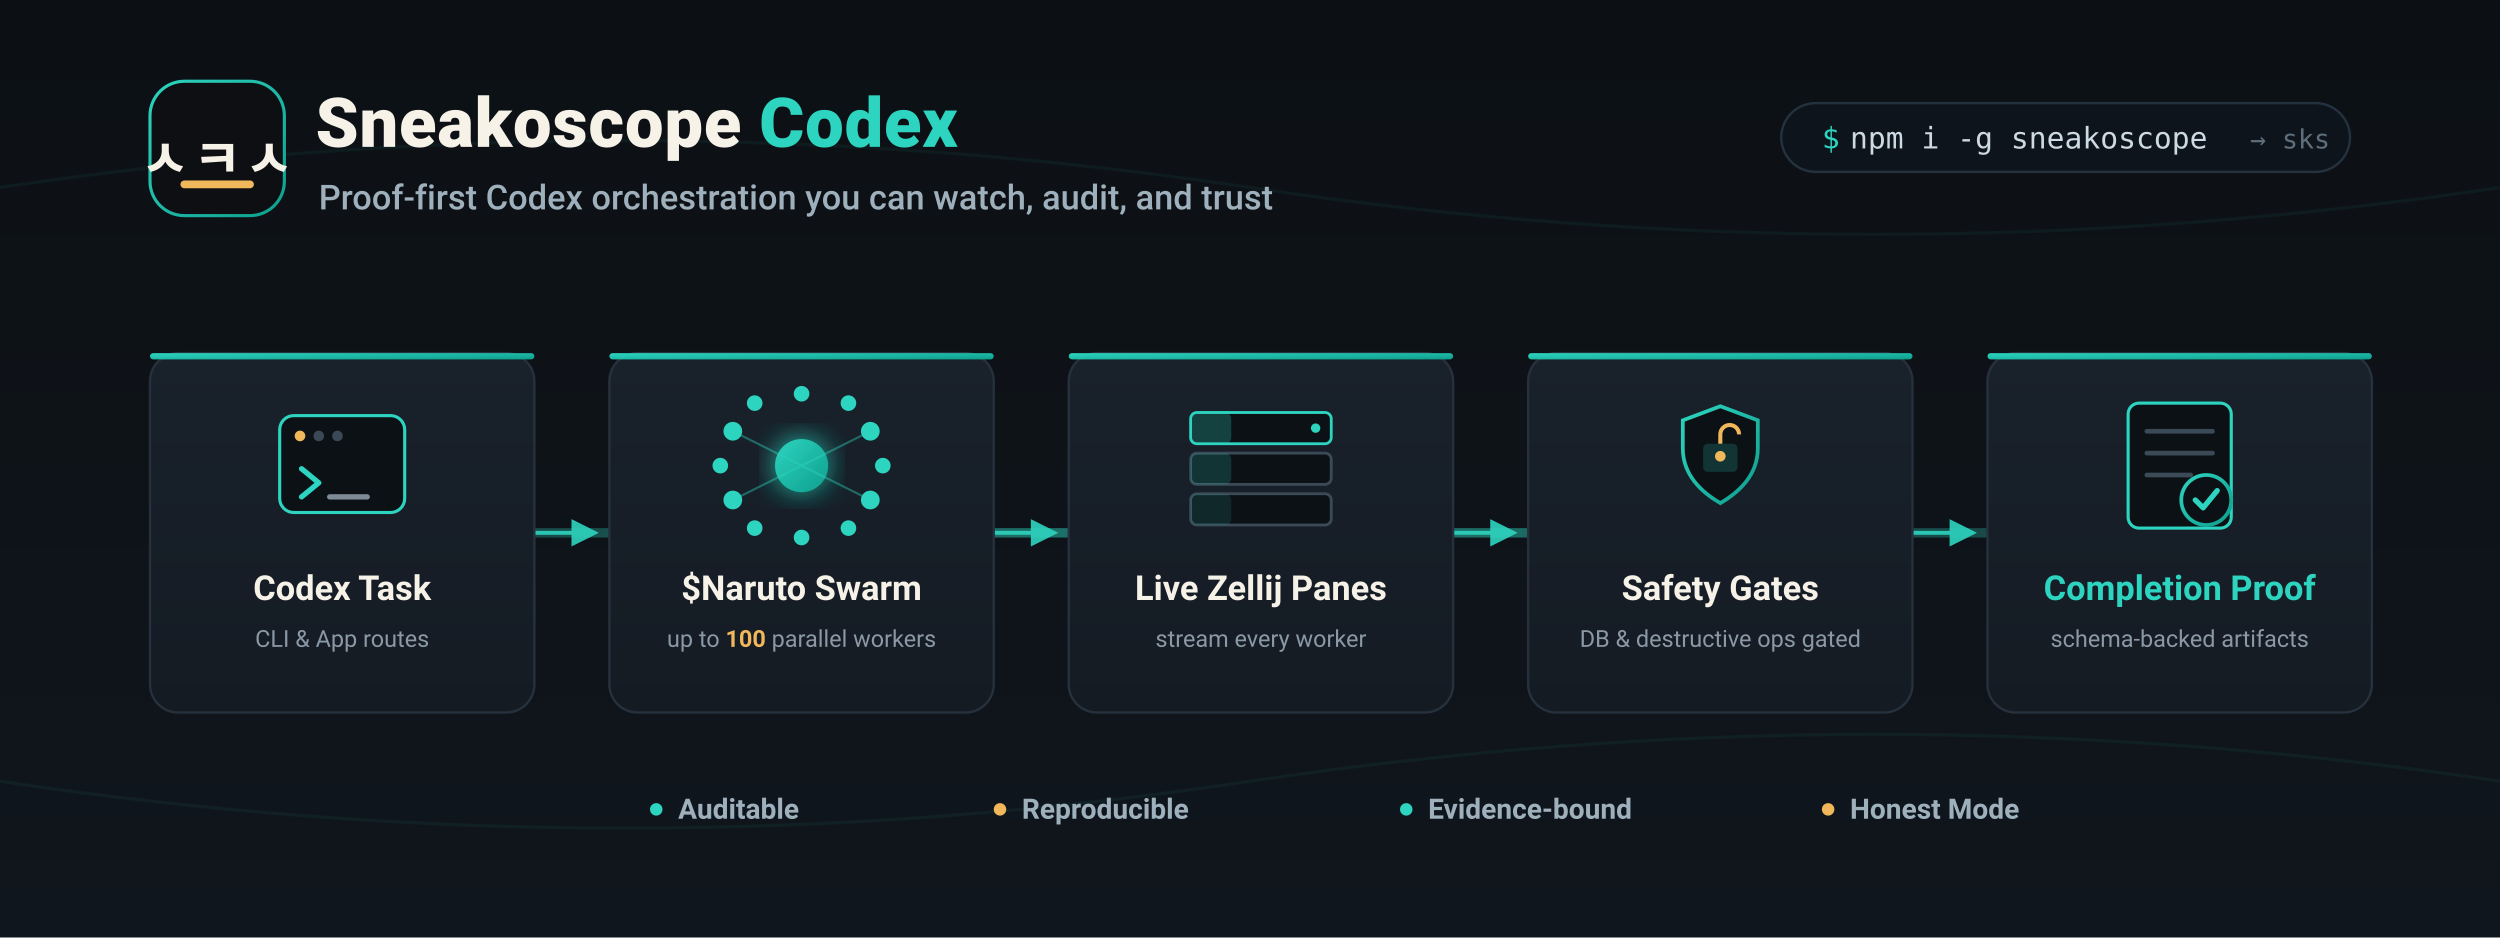
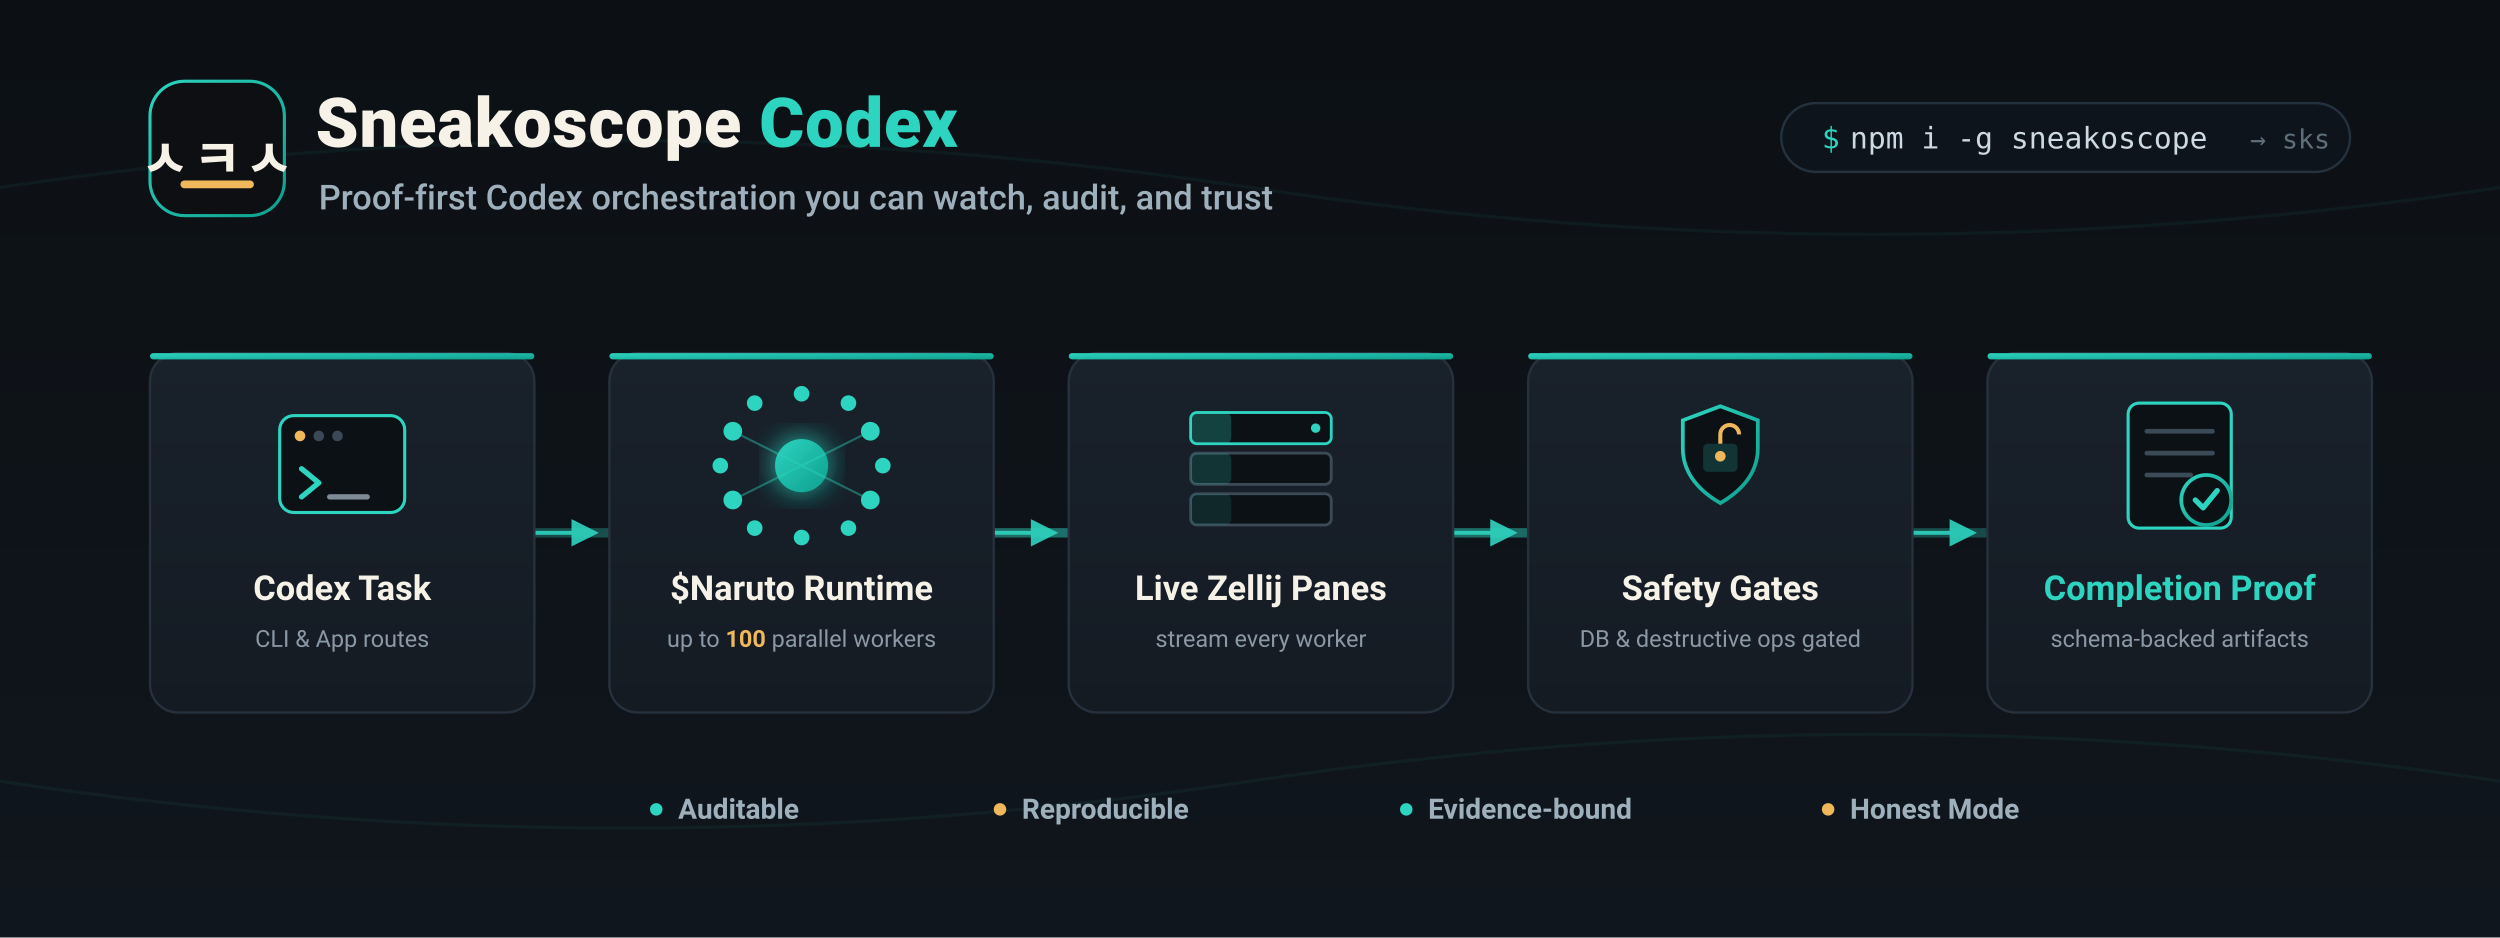
<svg xmlns="http://www.w3.org/2000/svg" viewBox="0 0 1600 600" role="img" aria-labelledby="t d" font-family="'Segoe UI', system-ui, -apple-system, Roboto, Helvetica, Arial, sans-serif">
  <defs>
    <linearGradient id="bg" x1="0" y1="0" x2="0" y2="1">
      <stop offset="0" stop-color="#0c1014" />
      <stop offset="1" stop-color="#10161d" />
    </linearGradient>
    <linearGradient id="teal" x1="0" y1="0" x2="1" y2="1">
      <stop offset="0" stop-color="#2dd4bf" />
      <stop offset="1" stop-color="#0e9f8e" />
    </linearGradient>
    <linearGradient id="card" x1="0" y1="0" x2="0" y2="1">
      <stop offset="0" stop-color="#19212b" />
      <stop offset="1" stop-color="#141b23" />
    </linearGradient>
    <linearGradient id="flow" x1="0" y1="0" x2="1" y2="0">
      <stop offset="0" stop-color="#2dd4bf" stop-opacity="0.15" />
      <stop offset="0.5" stop-color="#2dd4bf" stop-opacity="0.55" />
      <stop offset="1" stop-color="#2dd4bf" stop-opacity="0.15" />
    </linearGradient>
    <filter id="soft" x="-30%" y="-30%" width="160%" height="160%">
      <feGaussianBlur stdDeviation="9" result="b" />
      <feMerge>
        <feMergeNode in="b" />
        <feMergeNode in="SourceGraphic" />
      </feMerge>
    </filter>
    <marker id="arrow" viewBox="0 0 10 10" refX="7" refY="5" markerWidth="7" markerHeight="7" orient="auto-start-reverse">
      <path d="M0 0L10 5L0 10z" fill="#2dd4bf" />
    </marker>
  </defs>
  <rect width="1600" height="600" fill="url(#bg)" />
  <path d="M0 120 Q400 60 800 120 T1600 120" fill="none" stroke="#2dd4bf" stroke-opacity="0.06" stroke-width="2" />
  <path d="M0 500 Q400 560 800 500 T1600 500" fill="none" stroke="#2dd4bf" stroke-opacity="0.06" stroke-width="2" />
  <g transform="translate(96,52)">
    <rect width="86" height="86" rx="22" fill="#0d0f12" stroke="url(#teal)" stroke-width="2" />
    <text x="43" y="50" text-anchor="middle" dominant-baseline="middle" font-size="34" font-weight="800" letter-spacing="2" fill="#f6f2e8">ㅅㅋㅅ</text>
    <path d="M22 66h42" stroke="#f0b85a" stroke-width="5" stroke-linecap="round" />
  </g>
  <g transform="translate(202,60)">
    <text x="0" y="34" font-size="44" font-weight="800" fill="#f6f2e8" letter-spacing="0.5">Sneakoscope <tspan fill="#2dd4bf">Codex</tspan>
    </text>
    <text x="2" y="74" font-size="22" font-weight="500" fill="#9fb0bd">Proof-first Codex orchestration you can watch, audit, and trust</text>
  </g>
  <g transform="translate(1140,66)" font-family="'SF Mono','JetBrains Mono',Menlo,Consolas,monospace">
    <rect width="364" height="44" rx="22" fill="#0d141b" stroke="#243240" stroke-width="1.5" />
    <text x="26" y="29" font-size="19" fill="#2dd4bf">$</text>
    <text x="44" y="29" font-size="19" fill="#cdd9e3">npm i -g sneakoscope</text>
    <text x="300" y="29" font-size="17" fill="#5f6e7b">→ sks</text>
  </g>
  <rect x="96" y="338" width="1408" height="6" rx="3" fill="url(#flow)" />
  <g stroke="#2dd4bf" stroke-width="2.5" marker-end="url(#arrow)" opacity="0.9">
    <line x1="342" y1="341" x2="378" y2="341" />
    <line x1="636" y1="341" x2="672" y2="341" />
    <line x1="930" y1="341" x2="966" y2="341" />
    <line x1="1224" y1="341" x2="1260" y2="341" />
  </g>
  <g transform="translate(96,226)">
    <rect width="246" height="230" rx="18" fill="url(#card)" stroke="#26313d" stroke-width="1.5" />
    <rect x="0" y="0" width="246" height="4" rx="2" fill="url(#teal)" />
    <g transform="translate(83,40)">
      <rect width="80" height="62" rx="9" fill="#0c1116" stroke="#2dd4bf" stroke-width="2" />
      <circle cx="13" cy="13" r="3.4" fill="#f0b85a" />
      <circle cx="25" cy="13" r="3.4" fill="#3b4855" />
      <circle cx="37" cy="13" r="3.4" fill="#3b4855" />
      <path d="M14 34l11 9-11 9" fill="none" stroke="#2dd4bf" stroke-width="3.4" stroke-linecap="round" stroke-linejoin="round" />
      <path d="M32 52h24" stroke="#7e8b97" stroke-width="3.4" stroke-linecap="round" />
    </g>
    <text x="123" y="158" text-anchor="middle" font-size="22" font-weight="700" fill="#f6f2e8">Codex Task</text>
    <text x="123" y="188" text-anchor="middle" font-size="15" fill="#8b98a5">CLI &amp; App routes</text>
  </g>
  <g transform="translate(390,226)">
    <rect width="246" height="230" rx="18" fill="url(#card)" stroke="#26313d" stroke-width="1.5" />
    <rect x="0" y="0" width="246" height="4" rx="2" fill="url(#teal)" />
    <g transform="translate(123,72)">
      <circle r="17" fill="url(#teal)" filter="url(#soft)" />
      <g fill="#2dd4bf">
        <circle cx="-44" cy="-22" r="6" />
        <circle cx="-44" cy="22" r="6" />
        <circle cx="44" cy="-22" r="6" />
        <circle cx="44" cy="22" r="6" />
        <circle cx="-30" cy="-40" r="5" />
        <circle cx="30" cy="-40" r="5" />
        <circle cx="-30" cy="40" r="5" />
        <circle cx="30" cy="40" r="5" />
        <circle cx="0" cy="-46" r="5" />
        <circle cx="0" cy="46" r="5" />
        <circle cx="-52" cy="0" r="5" />
        <circle cx="52" cy="0" r="5" />
      </g>
      <g stroke="#2dd4bf" stroke-width="1.4" opacity="0.4">
        <line x1="0" y1="0" x2="-44" y2="-22" />
        <line x1="0" y1="0" x2="44" y2="22" />
        <line x1="0" y1="0" x2="44" y2="-22" />
        <line x1="0" y1="0" x2="-44" y2="22" />
      </g>
    </g>
-     <text x="123" y="158" text-anchor="middle" font-size="22" font-weight="700" fill="#f6f2e8">$Naruto Swarm</text>
+     <text x="123" y="158" text-anchor="middle" font-size="22" font-weight="700" fill="#f6f2e8">$Naruto Runtime</text>
    <text x="123" y="188" text-anchor="middle" font-size="15" fill="#8b98a5">up to <tspan fill="#f0b85a" font-weight="700">100</tspan> parallel workers</text>
  </g>
  <g transform="translate(684,226)">
    <rect width="246" height="230" rx="18" fill="url(#card)" stroke="#26313d" stroke-width="1.5" />
    <rect x="0" y="0" width="246" height="4" rx="2" fill="url(#teal)" />
    <g transform="translate(78,38)">
      <rect x="0" y="0" width="90" height="20" rx="4" fill="#0c1116" stroke="#2dd4bf" stroke-width="1.8" />
      <rect x="0" y="0" width="26" height="20" rx="4" fill="#2dd4bf" opacity="0.25" />
      <rect x="0" y="26" width="90" height="20" rx="4" fill="#0c1116" stroke="#3a4a57" stroke-width="1.8" />
      <rect x="0" y="26" width="26" height="20" rx="4" fill="#2dd4bf" opacity="0.18" />
      <rect x="0" y="52" width="90" height="20" rx="4" fill="#0c1116" stroke="#3a4a57" stroke-width="1.8" />
      <rect x="0" y="52" width="26" height="20" rx="4" fill="#2dd4bf" opacity="0.12" />
      <circle cx="80" cy="10" r="3" fill="#2dd4bf" />
    </g>
    <text x="123" y="158" text-anchor="middle" font-size="22" font-weight="700" fill="#f6f2e8">Live Zellij Panes</text>
    <text x="123" y="188" text-anchor="middle" font-size="15" fill="#8b98a5">stream every worker</text>
  </g>
  <g transform="translate(978,226)">
    <rect width="246" height="230" rx="18" fill="url(#card)" stroke="#26313d" stroke-width="1.5" />
    <rect x="0" y="0" width="246" height="4" rx="2" fill="url(#teal)" />
    <g transform="translate(98,32)">
      <path d="M25 2l24 9v18c0 17-12 28-24 35-12-7-24-18-24-35V11z" fill="#0c1116" stroke="url(#teal)" stroke-width="2.4" />
      <rect x="14" y="26" width="22" height="18" rx="3" fill="#2dd4bf" opacity="0.18" />
      <path d="M25 26v-6a6 6 0 0112 0" fill="none" stroke="#f0b85a" stroke-width="2.6" />
      <circle cx="25" cy="34" r="3.4" fill="#f0b85a" />
    </g>
    <text x="123" y="158" text-anchor="middle" font-size="22" font-weight="700" fill="#f6f2e8">Safety Gates</text>
    <text x="123" y="188" text-anchor="middle" font-size="15" fill="#8b98a5">DB &amp; destructive ops gated</text>
  </g>
  <g transform="translate(1272,226)">
    <rect width="246" height="230" rx="18" fill="url(#card)" stroke="#26313d" stroke-width="1.5" />
    <rect x="0" y="0" width="246" height="4" rx="2" fill="url(#teal)" />
    <g transform="translate(90,32)">
      <rect x="0" y="0" width="66" height="80" rx="7" fill="#0c1116" stroke="#2dd4bf" stroke-width="2" />
      <path d="M12 18h42M12 32h42M12 46h28" stroke="#3a4a57" stroke-width="3" stroke-linecap="round" />
      <circle cx="50" cy="62" r="16" fill="#0c1116" stroke="url(#teal)" stroke-width="2.4" />
      <path d="M43 62l5 5 9-11" fill="none" stroke="#2dd4bf" stroke-width="3.4" stroke-linecap="round" stroke-linejoin="round" />
    </g>
    <text x="123" y="158" text-anchor="middle" font-size="22" font-weight="700" fill="#2dd4bf">Completion Proof</text>
    <text x="123" y="188" text-anchor="middle" font-size="15" fill="#8b98a5">schema-backed artifacts</text>
  </g>
  <g transform="translate(0,524)" font-size="18" font-weight="600">
    <g transform="translate(420,0)">
      <circle cx="0" cy="-6" r="4" fill="#2dd4bf" />
      <text x="14" y="0" fill="#9fb0bd">Auditable</text>
    </g>
    <g transform="translate(640,0)">
      <circle cx="0" cy="-6" r="4" fill="#f0b85a" />
      <text x="14" y="0" fill="#9fb0bd">Reproducible</text>
    </g>
    <g transform="translate(900,0)">
      <circle cx="0" cy="-6" r="4" fill="#2dd4bf" />
      <text x="14" y="0" fill="#9fb0bd">Evidence-bound</text>
    </g>
    <g transform="translate(1170,0)">
      <circle cx="0" cy="-6" r="4" fill="#f0b85a" />
      <text x="14" y="0" fill="#9fb0bd">Honest Mode</text>
    </g>
  </g>
</svg>
